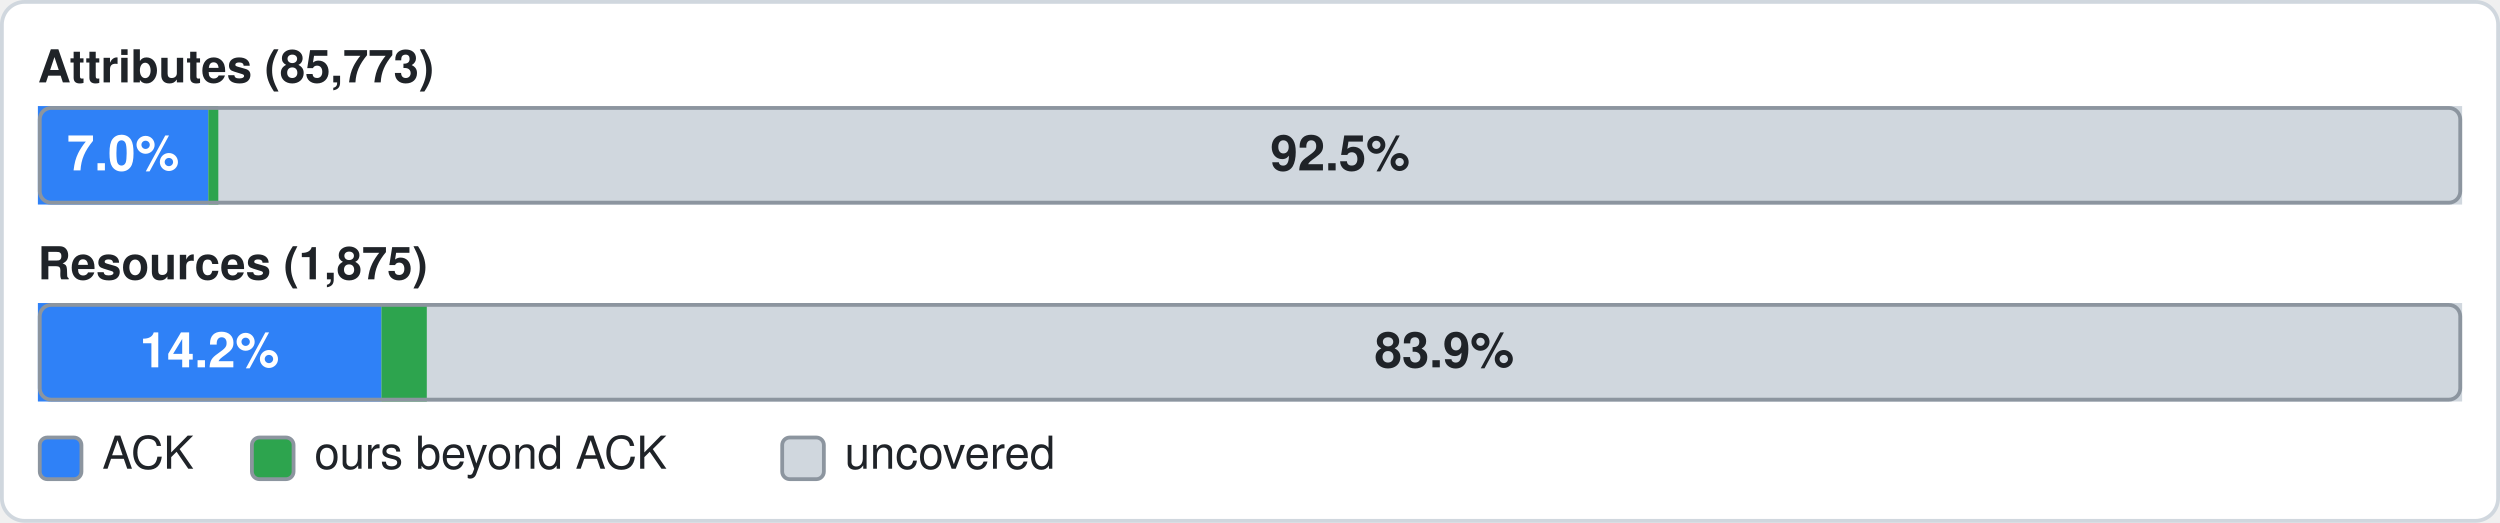
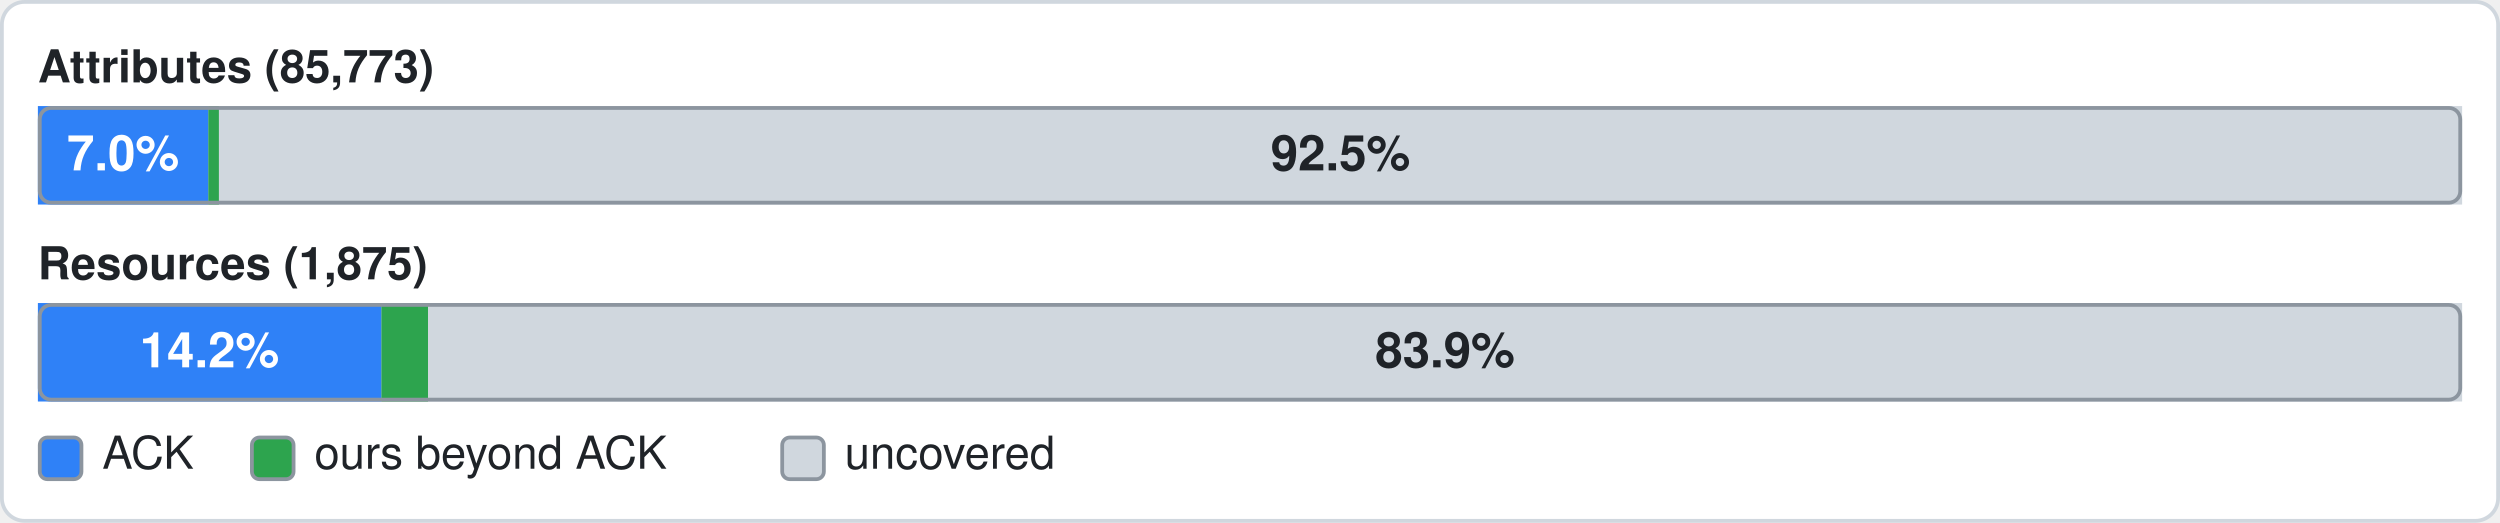
<svg xmlns="http://www.w3.org/2000/svg" width="660" height="138" viewBox="0 0 660 138" role="img" aria-label="All services: official 7.0%, ours beyond official 0.4%, uncovered 92.5% of 85773 attributes; resources: official 14.2%, ours beyond official 1.9%, uncovered 83.9% of 1875">
  <rect x="0.5" y="0.5" width="659" height="137" rx="6" fill="#ffffff" stroke="#d0d7de" />
  <text x="10" y="19" font-family="-apple-system,BlinkMacSystemFont,'Segoe UI',Helvetica,Arial,sans-serif" font-size="12" font-weight="600" fill="#1f2328" dominant-baseline="central">Attributes (85,773)</text>
  <rect x="10" y="28" width="640" height="26" rx="3" fill="#d0d7de" />
  <rect x="10" y="28" width="45" height="26" fill="#2f81f7" />
  <text x="32.5" y="42" font-family="-apple-system,BlinkMacSystemFont,'Segoe UI',Helvetica,Arial,sans-serif" font-size="13" font-weight="600" fill="#ffffff" text-anchor="middle" dominant-baseline="central">7.0%</text>
-   <rect x="55" y="28" width="2.7" height="26" fill="#2da44e" />
-   <rect x="57.7" y="28" width="592.3" height="26" fill="#d0d7de" />
-   <text x="353.8" y="42" font-family="-apple-system,BlinkMacSystemFont,'Segoe UI',Helvetica,Arial,sans-serif" font-size="13" font-weight="600" fill="#1f2328" text-anchor="middle" dominant-baseline="central">92.5%</text>
+   <rect x="55" y="28" width="2.8" height="26" fill="#2da44e" />
+   <rect x="57.8" y="28" width="592.2" height="26" fill="#d0d7de" />
+   <text x="353.9" y="42" font-family="-apple-system,BlinkMacSystemFont,'Segoe UI',Helvetica,Arial,sans-serif" font-size="13" font-weight="600" fill="#1f2328" text-anchor="middle" dominant-baseline="central">92.5%</text>
  <rect x="10.5" y="28.5" width="639" height="25" rx="3" fill="none" stroke="#8c959f" />
  <text x="10" y="71" font-family="-apple-system,BlinkMacSystemFont,'Segoe UI',Helvetica,Arial,sans-serif" font-size="12" font-weight="600" fill="#1f2328" dominant-baseline="central">Resources (1,875)</text>
  <rect x="10" y="80" width="640" height="26" rx="3" fill="#d0d7de" />
  <rect x="10" y="80" width="90.7" height="26" fill="#2f81f7" />
  <text x="55.3" y="94" font-family="-apple-system,BlinkMacSystemFont,'Segoe UI',Helvetica,Arial,sans-serif" font-size="13" font-weight="600" fill="#ffffff" text-anchor="middle" dominant-baseline="central">14.2%</text>
-   <rect x="100.7" y="80" width="12" height="26" fill="#2da44e" />
-   <rect x="112.7" y="80" width="537.3" height="26" fill="#d0d7de" />
-   <text x="381.3" y="94" font-family="-apple-system,BlinkMacSystemFont,'Segoe UI',Helvetica,Arial,sans-serif" font-size="13" font-weight="600" fill="#1f2328" text-anchor="middle" dominant-baseline="central">83.9%</text>
+   <rect x="100.7" y="80" width="12.3" height="26" fill="#2da44e" />
+   <rect x="113" y="80" width="537" height="26" fill="#d0d7de" />
+   <text x="381.5" y="94" font-family="-apple-system,BlinkMacSystemFont,'Segoe UI',Helvetica,Arial,sans-serif" font-size="13" font-weight="600" fill="#1f2328" text-anchor="middle" dominant-baseline="central">83.9%</text>
  <rect x="10.5" y="80.5" width="639" height="25" rx="3" fill="none" stroke="#8c959f" />
  <rect x="10.5" y="115.5" width="11" height="11" rx="2" fill="#2f81f7" stroke="#8c959f" />
  <text x="27" y="121" font-family="-apple-system,BlinkMacSystemFont,'Segoe UI',Helvetica,Arial,sans-serif" font-size="12" fill="#1f2328" dominant-baseline="central">ACK</text>
  <rect x="66.5" y="115.5" width="11" height="11" rx="2" fill="#2da44e" stroke="#8c959f" />
  <text x="83" y="121" font-family="-apple-system,BlinkMacSystemFont,'Segoe UI',Helvetica,Arial,sans-serif" font-size="12" fill="#1f2328" dominant-baseline="central">ours beyond ACK</text>
  <rect x="206.5" y="115.5" width="11" height="11" rx="2" fill="#d0d7de" stroke="#8c959f" />
  <text x="223" y="121" font-family="-apple-system,BlinkMacSystemFont,'Segoe UI',Helvetica,Arial,sans-serif" font-size="12" fill="#1f2328" dominant-baseline="central">uncovered</text>
</svg>
